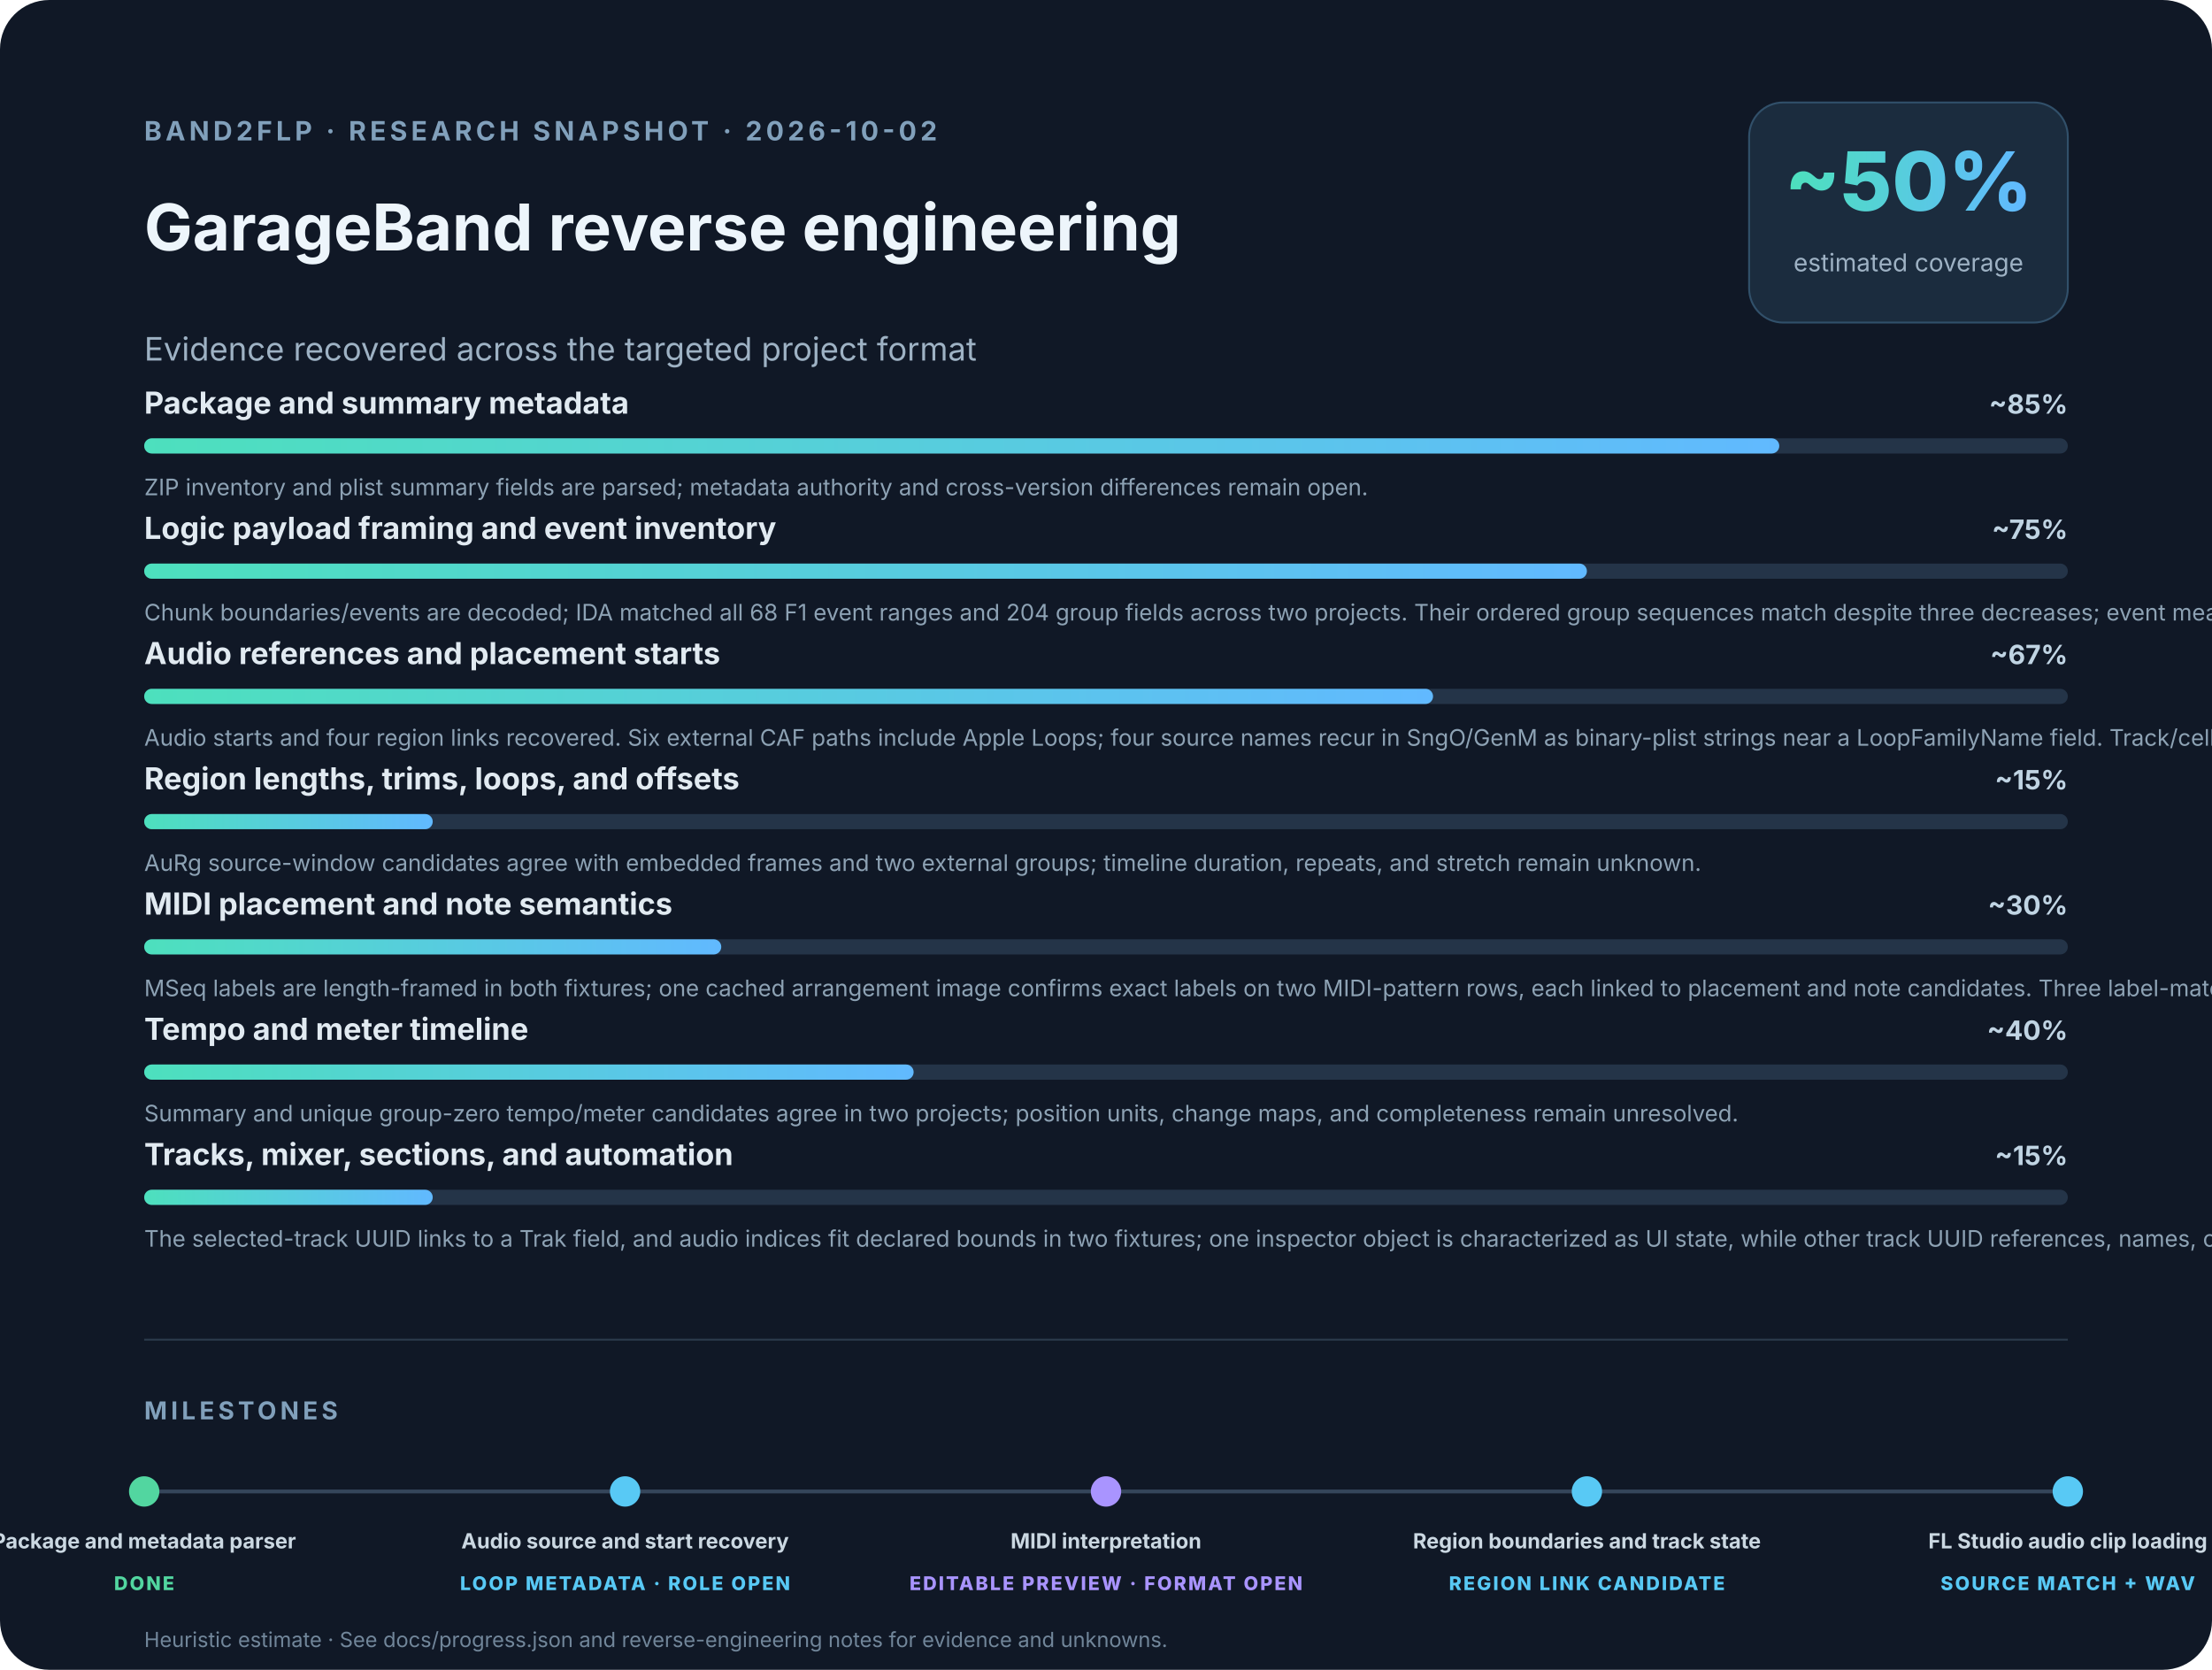
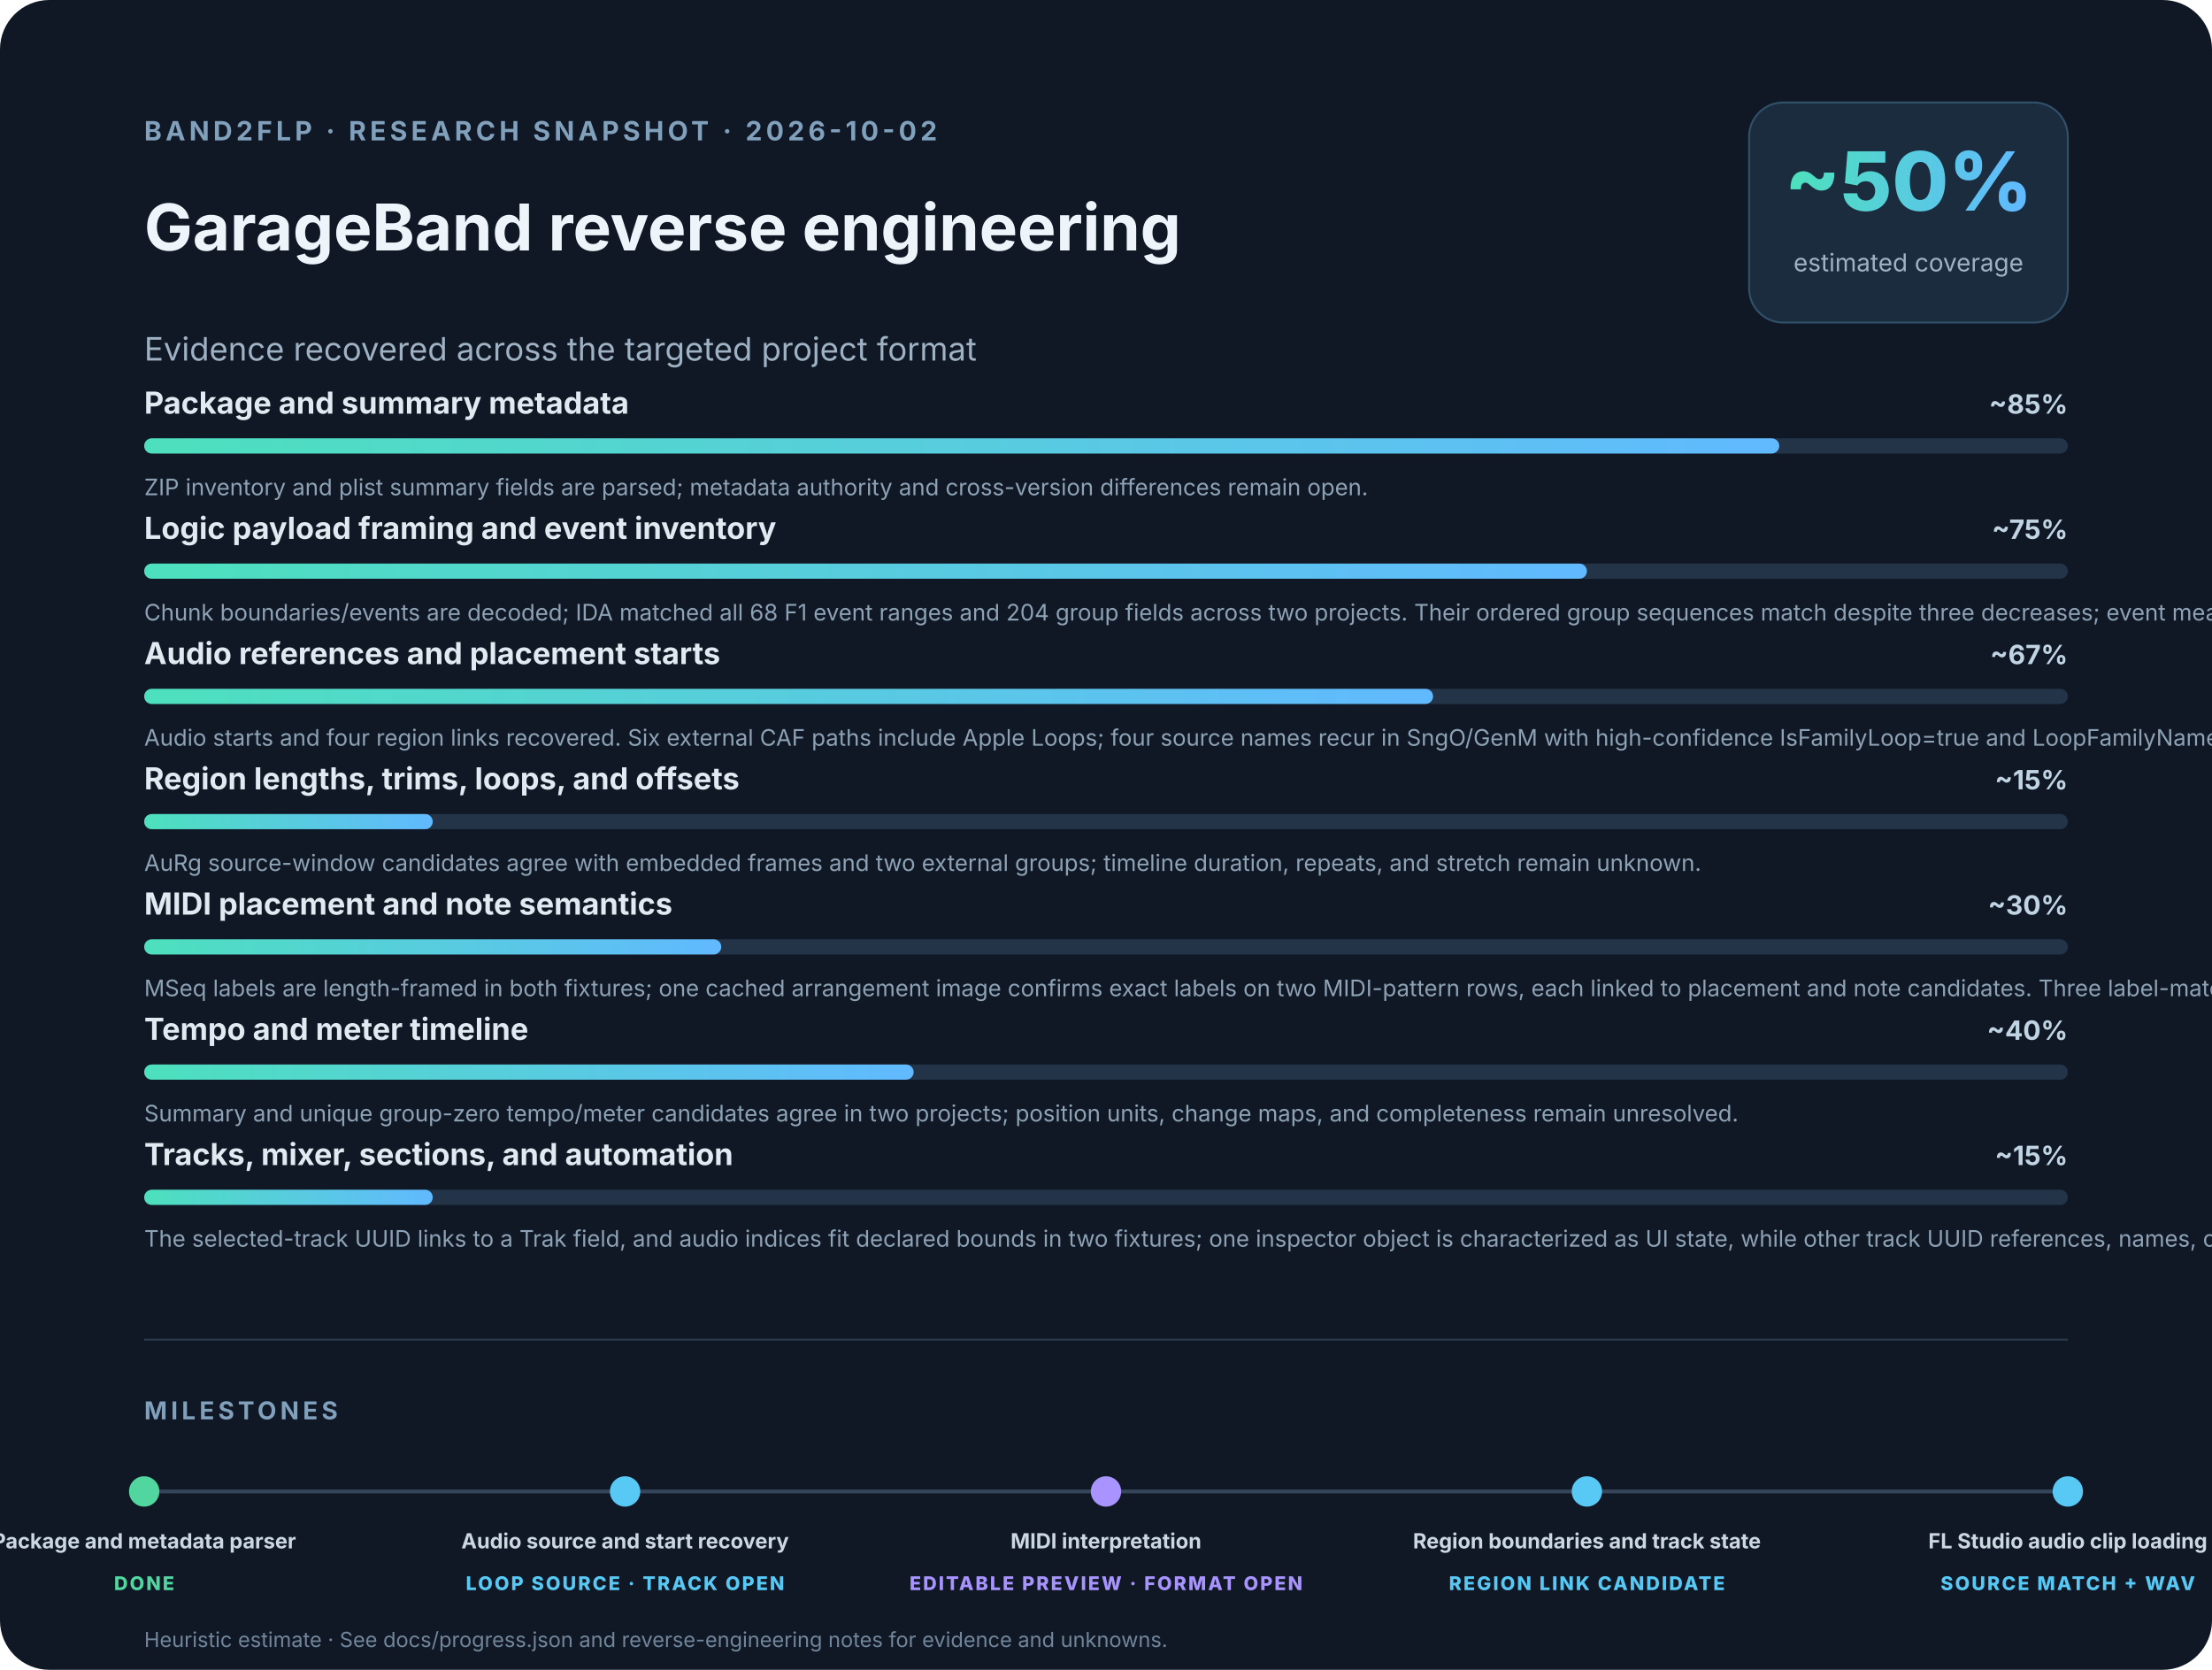
<svg xmlns="http://www.w3.org/2000/svg" viewBox="0 0 1166 880" role="img" aria-labelledby="title desc">
  <defs>
    <linearGradient id="accent" x1="0" x2="1">
      <stop offset="0" stop-color="#4de0bd" />
      <stop offset="1" stop-color="#61b9ff" />
    </linearGradient>
  </defs>
  <rect width="1166" height="880" rx="26" fill="#101826" />
  <text x="76" y="74" class="eyebrow">BAND2FLP · RESEARCH SNAPSHOT · 2026-10-02</text>
  <text x="76" y="132" class="headline">GarageBand reverse engineering</text>
  <text x="76" y="190" class="subhead">Evidence recovered across the targeted project format</text>
  <rect x="922" y="54" width="168" height="116" rx="18" fill="#1b2c3e" stroke="#31506a" />
  <text x="1006" y="111" class="big-pct" text-anchor="middle">~50%</text>
  <text x="1006" y="143" class="small" text-anchor="middle">estimated coverage</text>
  <text x="76" y="218" class="row-title">Package and summary metadata</text>
  <text x="1090" y="218" class="row-pct" text-anchor="end">~85%</text>
  <rect x="76" y="231" width="1014" height="8" rx="4" class="bar-bg" />
  <rect x="76" y="231" width="861.9" height="8" rx="4" class="bar-fill" />
  <text x="76" y="261" class="row-note">ZIP inventory and plist summary fields are parsed; metadata authority and cross-version differences remain open.</text>
  <text x="76" y="284" class="row-title">Logic payload framing and event inventory</text>
  <text x="1090" y="284" class="row-pct" text-anchor="end">~75%</text>
  <rect x="76" y="297" width="1014" height="8" rx="4" class="bar-bg" />
  <rect x="76" y="297" width="760.5" height="8" rx="4" class="bar-fill" />
  <text x="76" y="327" class="row-note">Chunk boundaries/events are decoded; IDA matched all 68 F1 event ranges and 204 group fields across two projects. Their ordered group sequences match despite three decreases; event meanings remain unknown.</text>
  <text x="76" y="350" class="row-title">Audio references and placement starts</text>
  <text x="1090" y="350" class="row-pct" text-anchor="end">~67%</text>
  <rect x="76" y="363" width="1014" height="8" rx="4" class="bar-bg" />
  <rect x="76" y="363" width="679.4" height="8" rx="4" class="bar-fill" />
-   <text x="76" y="393" class="row-note">Audio starts and four region links recovered. Six external CAF paths include Apple Loops; four source names recur in SngO/GenM as binary-plist strings near a LoopFamilyName field. Track/cell roles and duration remain open.</text>
+   <text x="76" y="393" class="row-note">Audio starts and four region links recovered. Six external CAF paths include Apple Loops; four source names recur in SngO/GenM with high-confidence IsFamilyLoop=true and LoopFamilyName fields. Track/cell roles and duration remain open.</text>
  <text x="76" y="416" class="row-title">Region lengths, trims, loops, and offsets</text>
  <text x="1090" y="416" class="row-pct" text-anchor="end">~15%</text>
  <rect x="76" y="429" width="1014" height="8" rx="4" class="bar-bg" />
  <rect x="76" y="429" width="152.1" height="8" rx="4" class="bar-fill" />
  <text x="76" y="459" class="row-note">AuRg source-window candidates agree with embedded frames and two external groups; timeline duration, repeats, and stretch remain unknown.</text>
  <text x="76" y="482" class="row-title">MIDI placement and note semantics</text>
  <text x="1090" y="482" class="row-pct" text-anchor="end">~30%</text>
  <rect x="76" y="495" width="1014" height="8" rx="4" class="bar-bg" />
  <rect x="76" y="495" width="304.2" height="8" rx="4" class="bar-fill" />
  <text x="76" y="525" class="row-note">MSeq labels are length-framed in both fixtures; one cached arrangement image confirms exact labels on two MIDI-pattern rows, each linked to placement and note candidates. Three label-matched rows have consecutive +0x14 values in visible order, but other values exceed the declared track count. Note fields and absolute track mapping remain unresolved.</text>
  <text x="76" y="548" class="row-title">Tempo and meter timeline</text>
  <text x="1090" y="548" class="row-pct" text-anchor="end">~40%</text>
  <rect x="76" y="561" width="1014" height="8" rx="4" class="bar-bg" />
  <rect x="76" y="561" width="405.6" height="8" rx="4" class="bar-fill" />
  <text x="76" y="591" class="row-note">Summary and unique group-zero tempo/meter candidates agree in two projects; position units, change maps, and completeness remain unresolved.</text>
  <text x="76" y="614" class="row-title">Tracks, mixer, sections, and automation</text>
  <text x="1090" y="614" class="row-pct" text-anchor="end">~15%</text>
  <rect x="76" y="627" width="1014" height="8" rx="4" class="bar-bg" />
  <rect x="76" y="627" width="152.1" height="8" rx="4" class="bar-fill" />
  <text x="76" y="657" class="row-note">The selected-track UUID links to a Trak field, and audio indices fit declared bounds in two fixtures; one inspector object is characterized as UI state, while other track UUID references, names, ordering, mixer state, sections, and automation remain unresolved.</text>
  <line x1="76" y1="706" x2="1090" y2="706" stroke="#2b3a4b" />
  <text x="76" y="748" class="section">MILESTONES</text>
  <line x1="76" y1="786" x2="1090" y2="786" stroke="#35465b" stroke-width="2" />
  <circle cx="76.0" cy="786" r="8" fill="#52d6a0" />
  <text x="76.0" y="816" class="milestone-name" text-anchor="middle">Package and metadata parser</text>
  <text x="76.0" y="838" class="milestone-state" text-anchor="middle" fill="#52d6a0">DONE</text>
  <circle cx="329.5" cy="786" r="8" fill="#58c9f5" />
  <text x="329.5" y="816" class="milestone-name" text-anchor="middle">Audio source and start recovery</text>
-   <text x="329.5" y="838" class="milestone-state" text-anchor="middle" fill="#58c9f5">LOOP METADATA · ROLE OPEN</text>
+   <text x="329.5" y="838" class="milestone-state" text-anchor="middle" fill="#58c9f5">LOOP SOURCE · TRACK OPEN</text>
  <circle cx="583.0" cy="786" r="8" fill="#a994ff" />
  <text x="583.0" y="816" class="milestone-name" text-anchor="middle">MIDI interpretation</text>
  <text x="583.0" y="838" class="milestone-state" text-anchor="middle" fill="#a994ff">EDITABLE PREVIEW · FORMAT OPEN</text>
  <circle cx="836.5" cy="786" r="8" fill="#58c9f5" />
  <text x="836.5" y="816" class="milestone-name" text-anchor="middle">Region boundaries and track state</text>
  <text x="836.5" y="838" class="milestone-state" text-anchor="middle" fill="#58c9f5">REGION LINK CANDIDATE</text>
  <circle cx="1090.0" cy="786" r="8" fill="#58c9f5" />
  <text x="1090.0" y="816" class="milestone-name" text-anchor="middle">FL Studio audio clip loading</text>
  <text x="1090.0" y="838" class="milestone-state" text-anchor="middle" fill="#58c9f5">SOURCE MATCH + WAV</text>
  <text x="76" y="868" class="footer">Heuristic estimate · See docs/progress.json and reverse-engineering notes for evidence and unknowns.</text>
  <style>
text { font-family: Inter, Segoe UI, Arial, sans-serif; }
.eyebrow { fill:#81a0bb; font-size:14px; font-weight:700; letter-spacing:2px; }
.headline { fill:#edf5fb; font-size:34px; font-weight:700; }
.subhead { fill:#9eb2c4; font-size:17px; }
.big-pct { fill:url(#accent); font-size:43px; font-weight:800; }
.small { fill:#9eb2c4; font-size:13px; }
.row-title { fill:#e1eaf1; font-size:16px; font-weight:650; }
.row-pct { fill:#c0d4e3; font-size:14px; font-weight:700; }
.bar-bg { fill:#243448; } .bar-fill { fill:url(#accent); }
.row-note { fill:#8da2b4; font-size:12px; }
.section { fill:#81a0bb; font-size:13px; font-weight:700; letter-spacing:2px; }
.milestone-name { fill:#cbd8e2; font-size:11px; font-weight:650; }
.milestone-state { font-size:10px; font-weight:800; letter-spacing:1px; }
.footer { fill:#71869a; font-size:11px; }
</style>
</svg>
